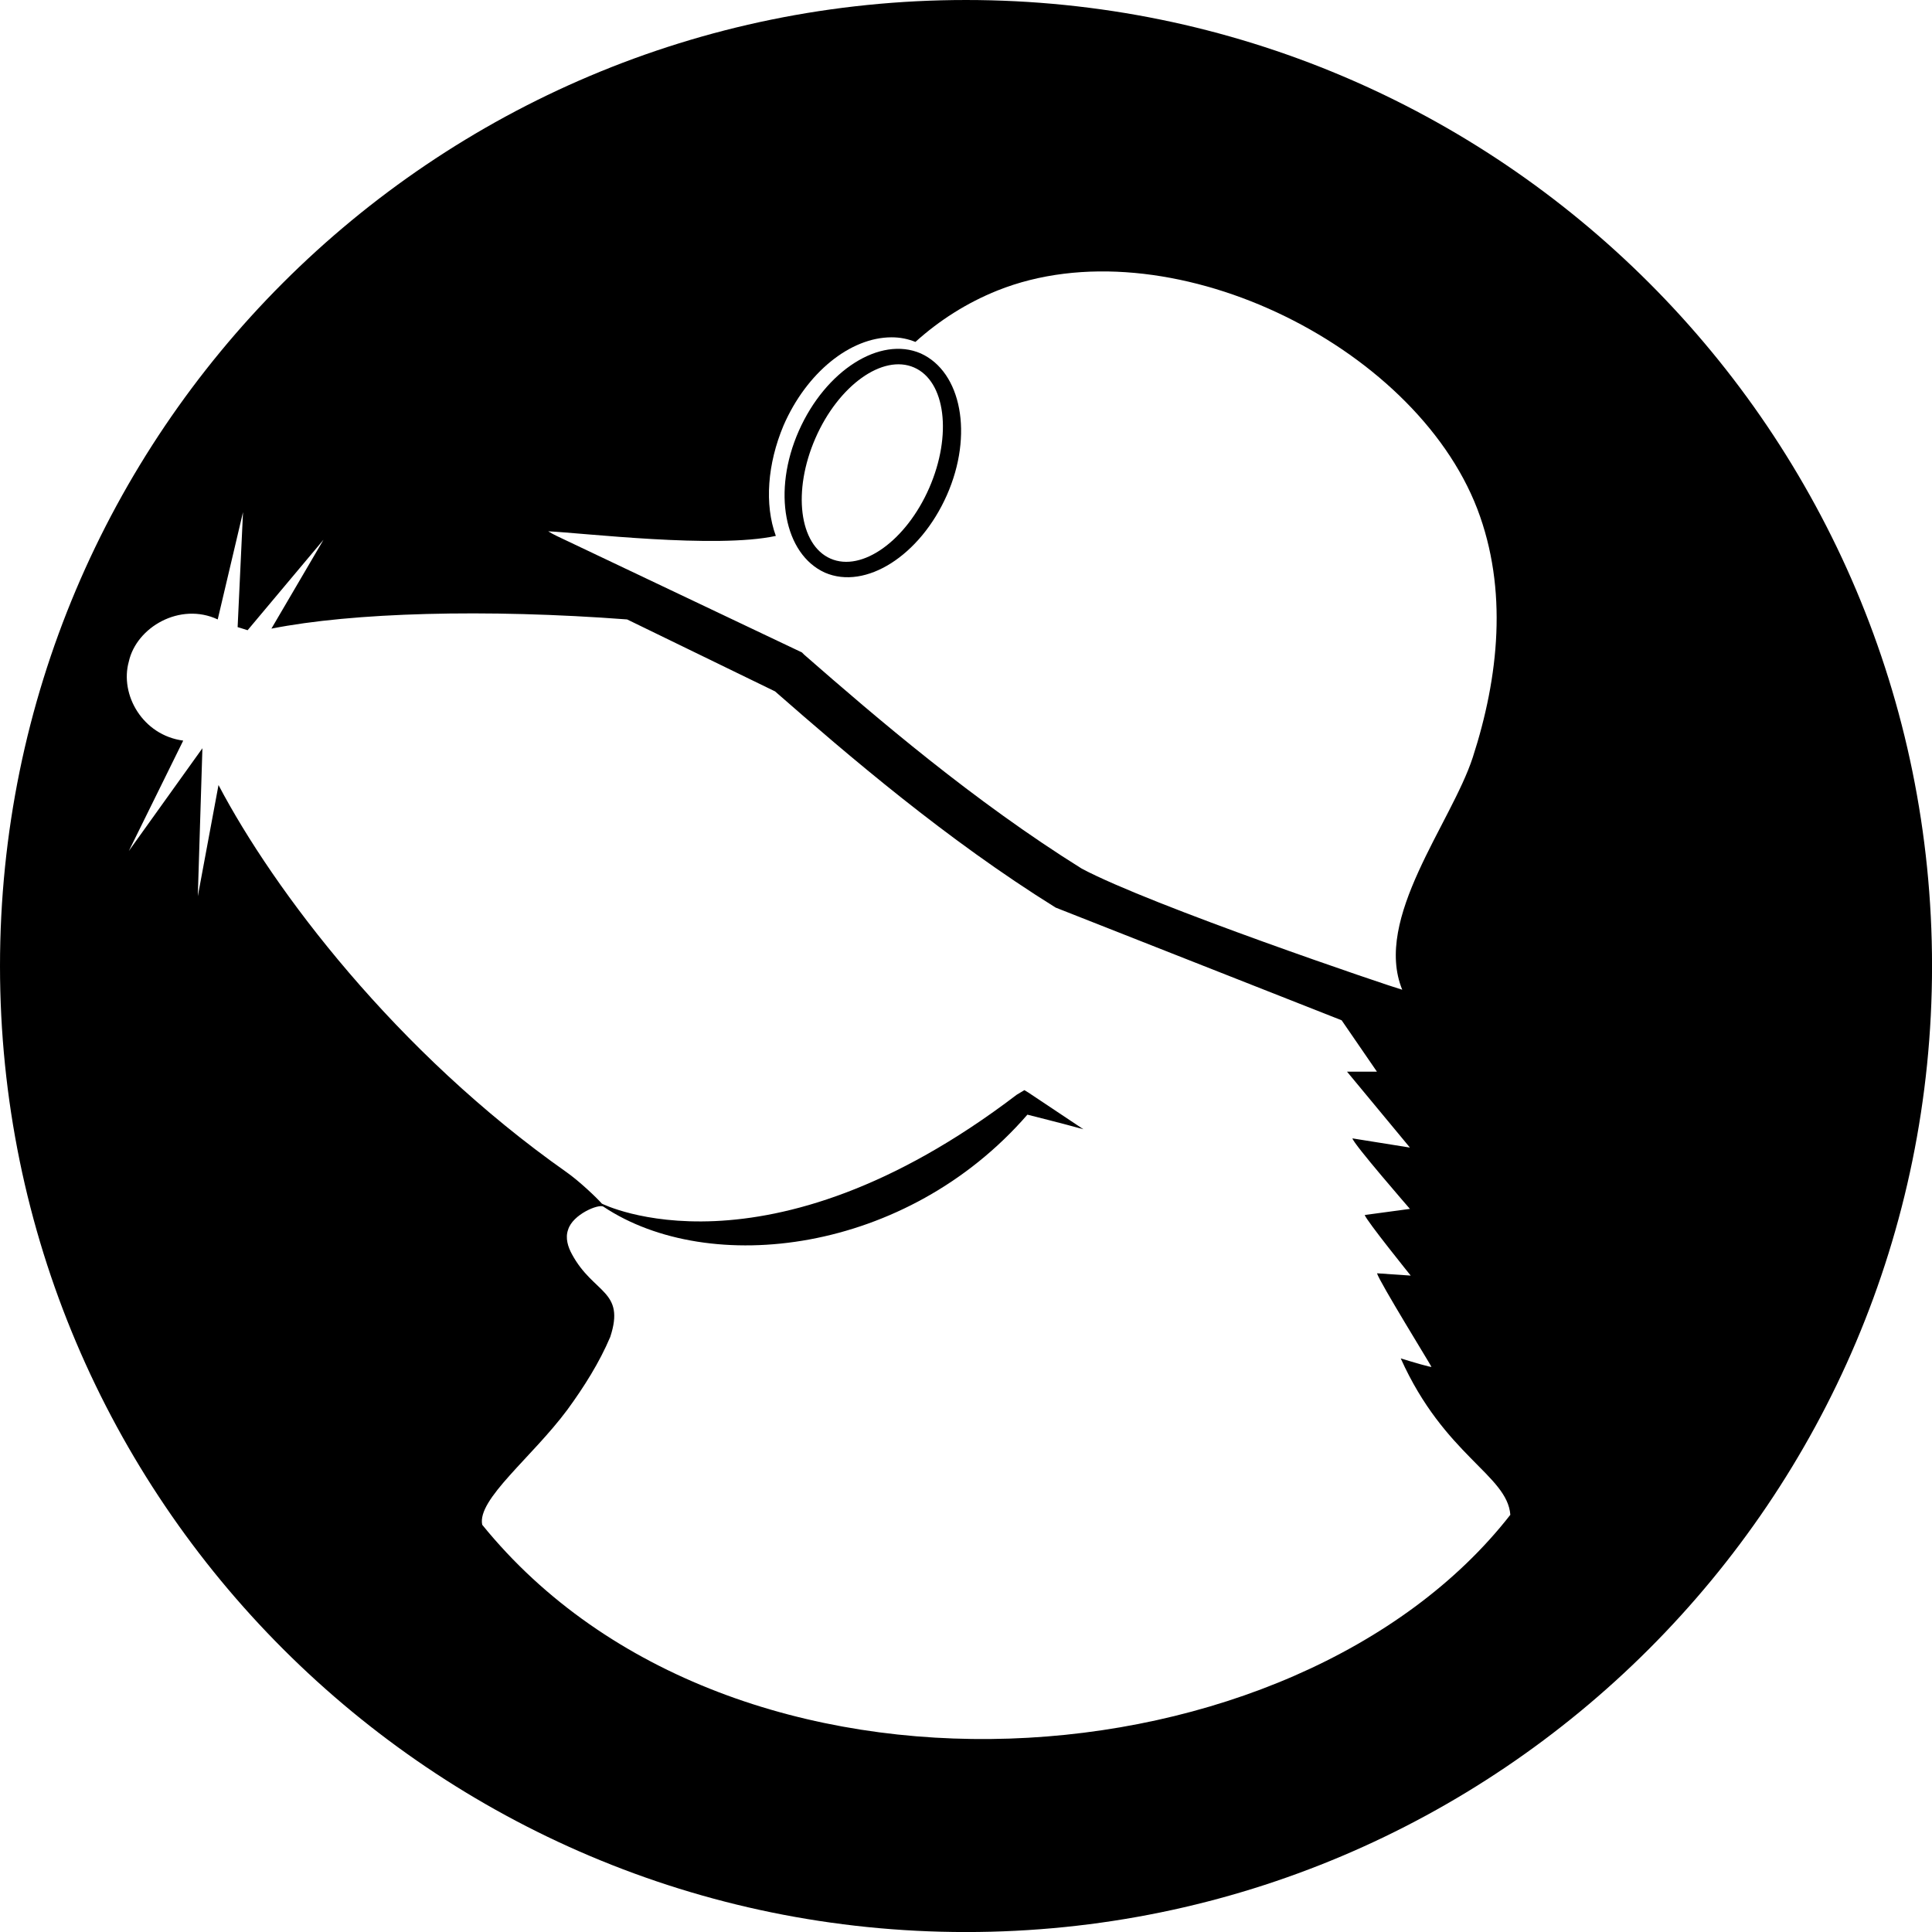
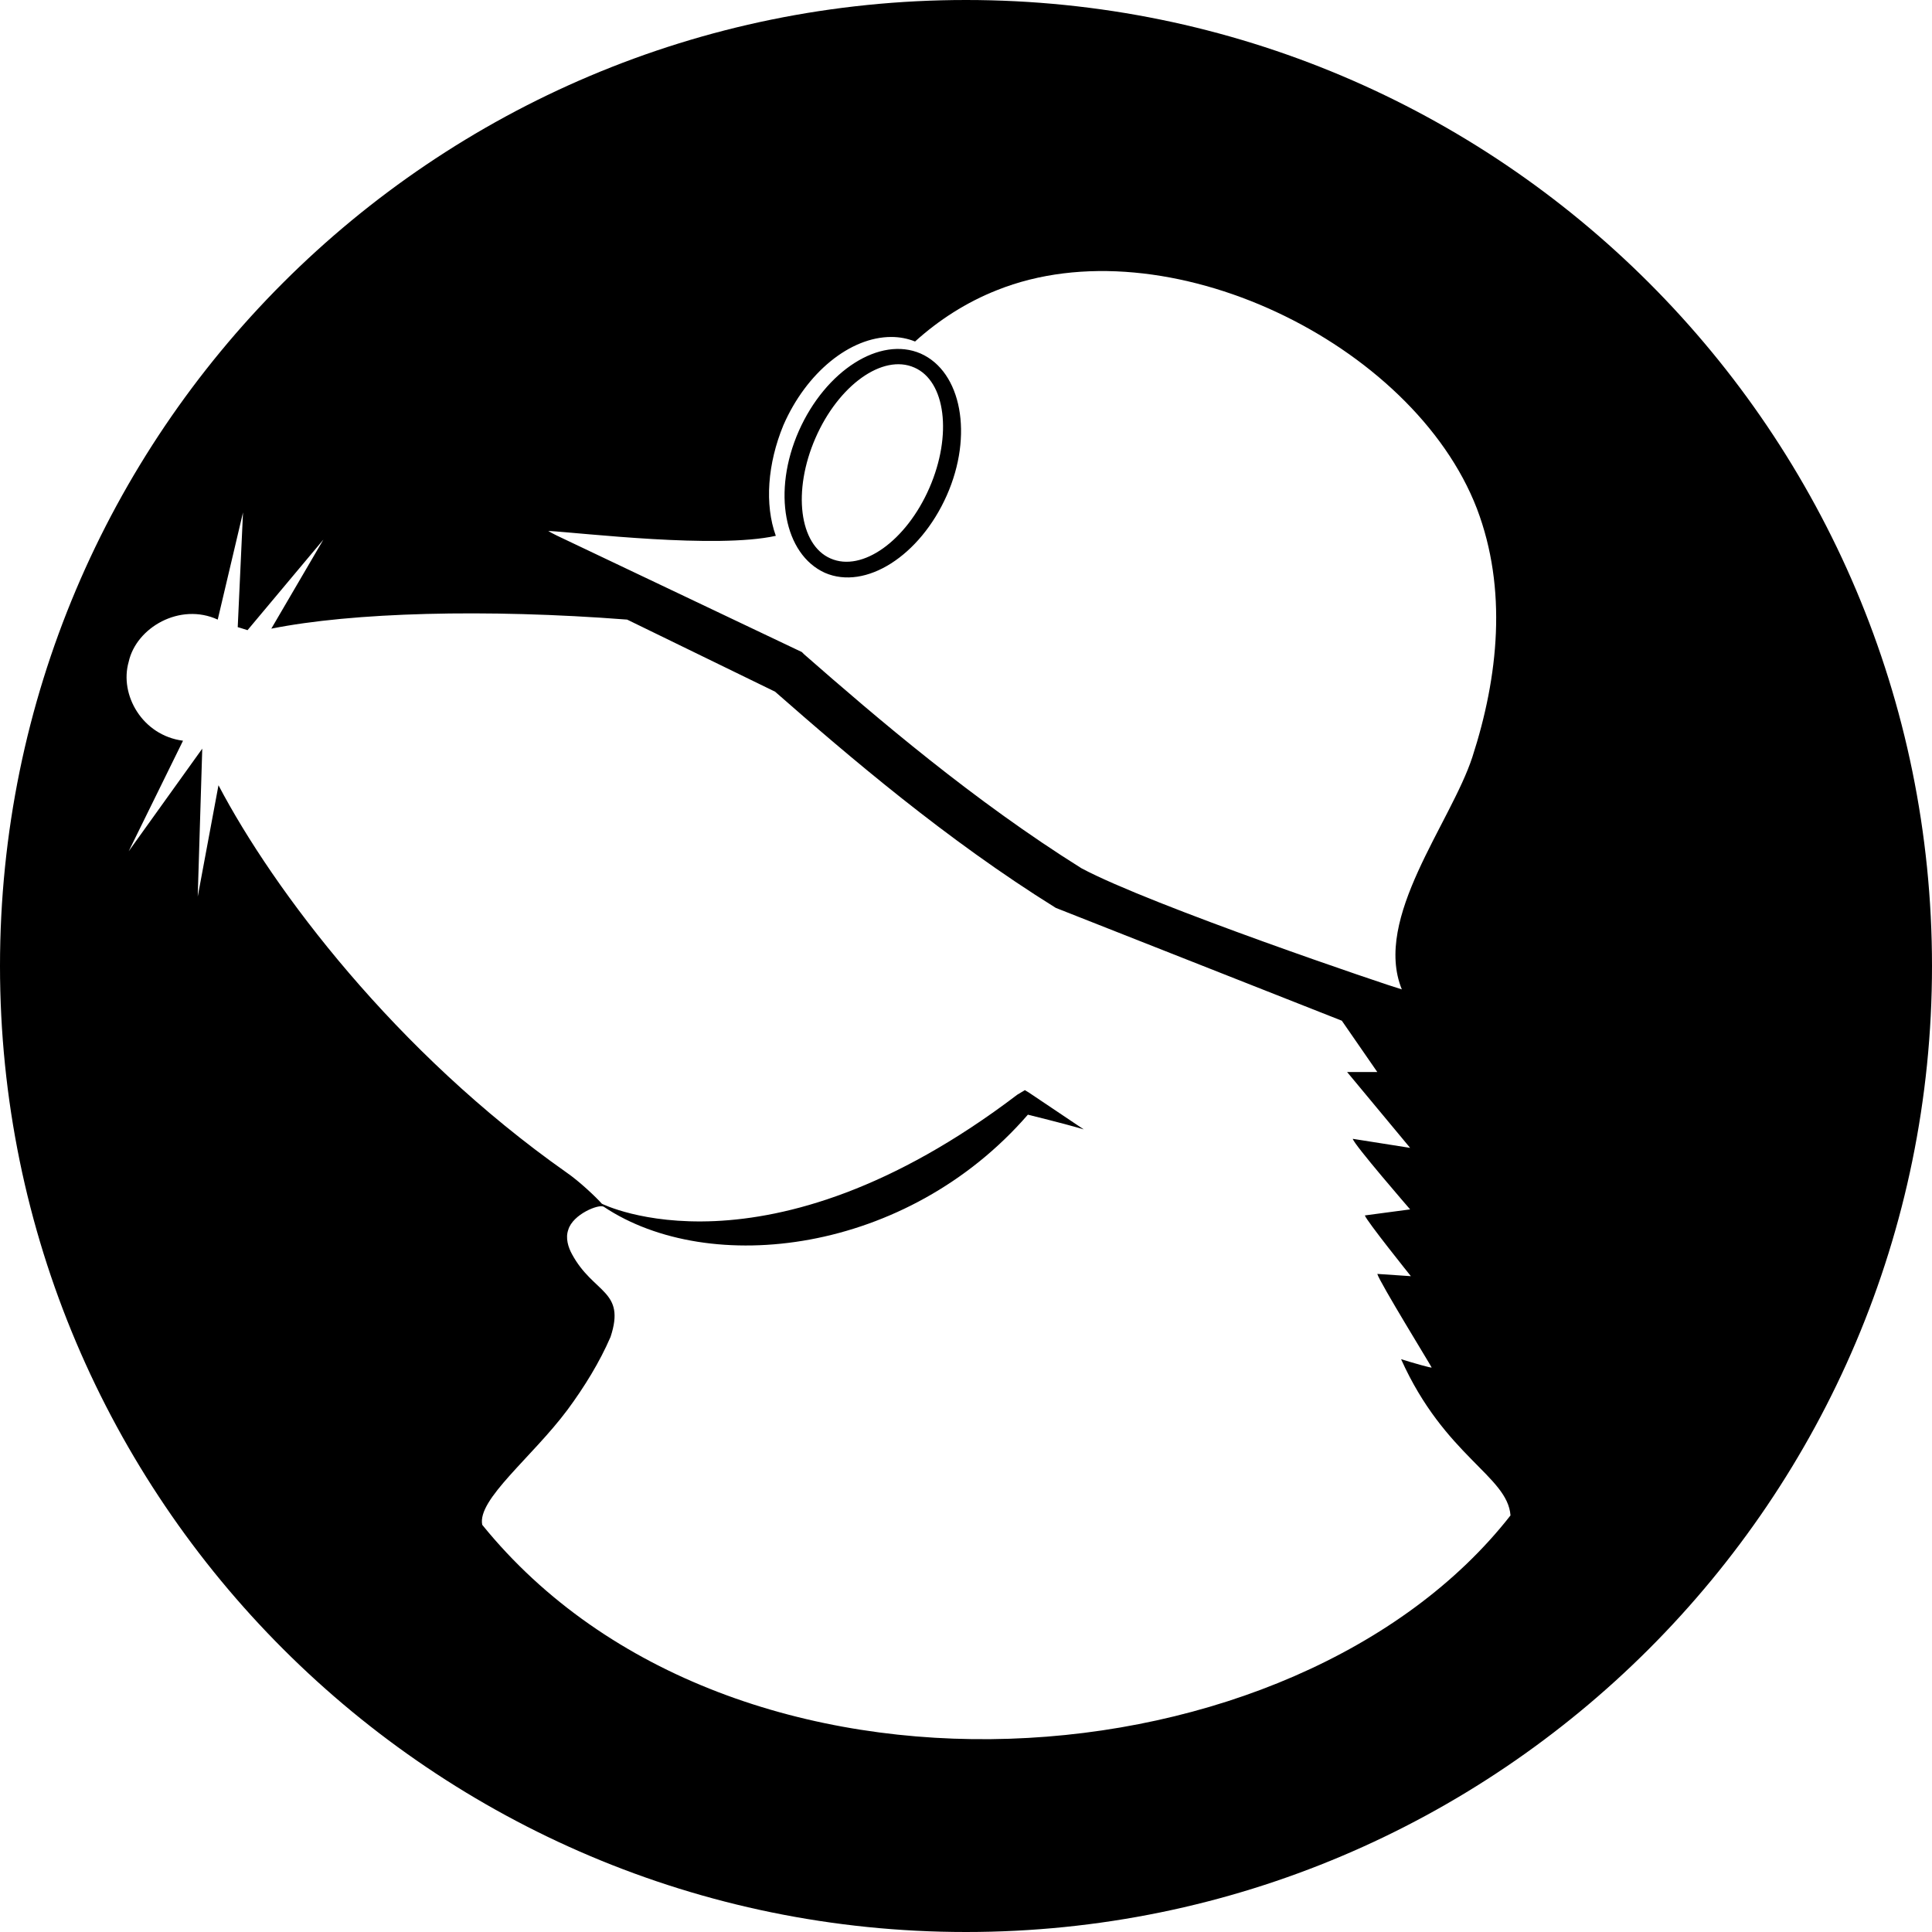
<svg xmlns="http://www.w3.org/2000/svg" version="1.1" id="Layer_1" x="0px" y="0px" viewBox="0 0 512 512" style="enable-background:new 0 0 512 512;" xml:space="preserve">
  <style type="text/css">
	.st0{fill-rule:evenodd;clip-rule:evenodd;}
</style>
-   <g id="mullvad_svg__mole" transform="translate(-14.095 -14.095) scale(.19048)">
-     <path class="st0" d="M1418,74C675.6,74,74,675.6,74,1418s602.7,1344,1344,1344s1344-601.6,1344-1344S2160.4,74,1418,74z    M1153.4,819.6c-16-43.7-11.7-100.3,10.7-153.6c32-73.6,92.8-122.7,150.4-122.7c11.7,0,22.4,2.1,33.1,6.4   c33.1-29.9,71.5-54.4,114.1-71.5c234.7-93.9,579.2,73.6,667.7,304c42.7,112,29.9,233.6-6.4,345.6c-29.9,91.7-138.7,224-98.1,323.2   c-16-4.3-349.9-117.3-445.9-168.5c-150.4-93.9-284.8-209.1-386.1-297.6l-3.2-3.2L848.4,819.6c-4.3-2.1-8.5-4.3-11.7-6.4   C883.6,815.3,1070.2,837.7,1153.4,819.6z M744.9,2195.4c-7.5-35.2,69.3-93.9,118.4-160c23.4-32,44.8-66.1,59.7-101.3   c21.4-65.1-23.4-59.7-53.3-115.2c-5.3-9.6-9.6-22.4-5.3-34.1c6.4-21.3,42.7-36.3,49.1-32c147.2,98.1,421.4,66.1,589.9-128   c0,0,51.2,12.8,77.9,20.3l-76.8-51.2l-5.3-3.2c-3.2,2.1-7.5,4.3-10.7,6.4c-349.9,266.7-577.1,151.5-577.1,151.5   c-7.5-8.5-31-30.9-49.1-43.7c-237.9-167.5-407.5-392.6-484.3-538.7l-28.8,154.7c0,0,6.4-204.8,6.4-205.9l-102.4,143l75.7-153.6   c-56.5-7.5-88.5-64-75.7-109.9c10.6-48,71.4-83.2,123.7-58.7l35.2-149.3l-7.5,160c0,0,7.5,2.2,13.9,4.3l105.6-125.9l-72.5,123.7   c113-22.4,297.6-27.7,494.9-12.8l205.8,100.1c102.4,89.6,237.9,205.9,390.4,300.8l397.9,156.8l49.1,71.5h-41.6l87.5,105.6l-80-12.8   c1.1,7.4,80,98.1,80,98.1l-62.9,8.5c2.1,7.5,64,84.3,64,84.3l-46.9-3.2c3.2,11.7,75.7,129,75.7,130.1c0,1.1-25.6-6.4-42.7-11.7   c60.8,135.5,148.2,162.1,152.5,217.6C1876.6,2564.5,1092.6,2624.2,744.9,2195.4z" />
-     <path d="M1355,565.7c-56.5-24.5-132.3,23.5-169.6,107.7c-37.3,84.3-20.3,171.7,36.3,197.3c56.5,24.5,132.3-23.5,169.6-107.7   C1428.6,678.8,1411.6,591.3,1355,565.7z M1366.8,752.9c-32.1,73.4-93.6,117.4-137.3,98.3c-43.7-19.1-53.1-94.1-21-167.6   c32.1-73.4,93.6-117.4,137.3-98.3C1389.5,604.4,1398.9,679.4,1366.8,752.9z" />
-   </g>
+   <path class="st0" d="M256,0C114.6,0,0,114.6,0,256s114.8,256,256,256s256-114.6,256-256S397.4,0,256,0z M205.6,142  c-3-8.3-2.2-19.1,2-29.3c6.1-14,17.7-23.4,28.6-23.4c2.2,0,4.3,0.4,6.3,1.2c6.3-5.7,13.6-10.4,21.7-13.6  c44.7-17.9,110.3,14,127.2,57.9c8.1,21.3,5.7,44.5-1.2,65.8c-5.7,17.5-26.4,42.7-18.7,61.6c-3-0.8-66.6-22.3-84.9-32.1  c-28.6-17.9-54.2-39.8-73.5-56.7l-0.6-0.6l-65-30.9c-0.8-0.4-1.6-0.8-2.2-1.2C154.2,141.2,189.8,145.5,205.6,142z M127.8,404.1  c-1.4-6.7,13.2-17.9,22.6-30.5c4.5-6.1,8.5-12.6,11.4-19.3c4.1-12.4-4.5-11.4-10.2-21.9c-1-1.8-1.8-4.3-1-6.5  c1.2-4.1,8.1-6.9,9.4-6.1c28,18.7,80.3,12.6,112.4-24.4c0,0,9.8,2.4,14.8,3.9l-14.6-9.8l-1-0.6c-0.6,0.4-1.4,0.8-2,1.2  C202.8,340.9,159.5,319,159.5,319c-1.4-1.6-5.9-5.9-9.4-8.3c-45.3-31.9-77.6-74.8-92.2-102.6l-5.5,29.5c0,0,1.2-39,1.2-39.2  l-19.5,27.2l14.4-29.3c-10.8-1.4-16.9-12.2-14.4-20.9c2-9.1,13.6-15.8,23.6-11.2l6.7-28.4L63,166.2c0,0,1.4,0.4,2.6,0.8l20.1-24  l-13.8,23.6c21.5-4.3,56.7-5.3,94.3-2.4l39.2,19.1c19.5,17.1,45.3,39.2,74.4,57.3l75.8,29.9l9.4,13.6H357l16.7,20.1l-15.2-2.4  c0.2,1.4,15.2,18.7,15.2,18.7l-12,1.6c0.4,1.4,12.2,16.1,12.2,16.1l-8.9-0.6c0.6,2.2,14.4,24.6,14.4,24.8s-4.9-1.2-8.1-2.2  c11.6,25.8,28.2,30.9,29,41.4C343.4,474.4,194,485.8,127.8,404.1z M244,93.7c-10.8-4.7-25.2,4.5-32.3,20.5  c-7.1,16.1-3.9,32.7,6.9,37.6c10.8,4.7,25.2-4.5,32.3-20.5S254.8,98.5,244,93.7z M246.3,129.3c-6.1,14-17.8,22.4-26.2,18.7  c-8.3-3.6-10.1-17.9-4-31.9c6.1-14,17.8-22.4,26.2-18.7C250.6,101,252.4,115.3,246.3,129.3z" />
</svg>
